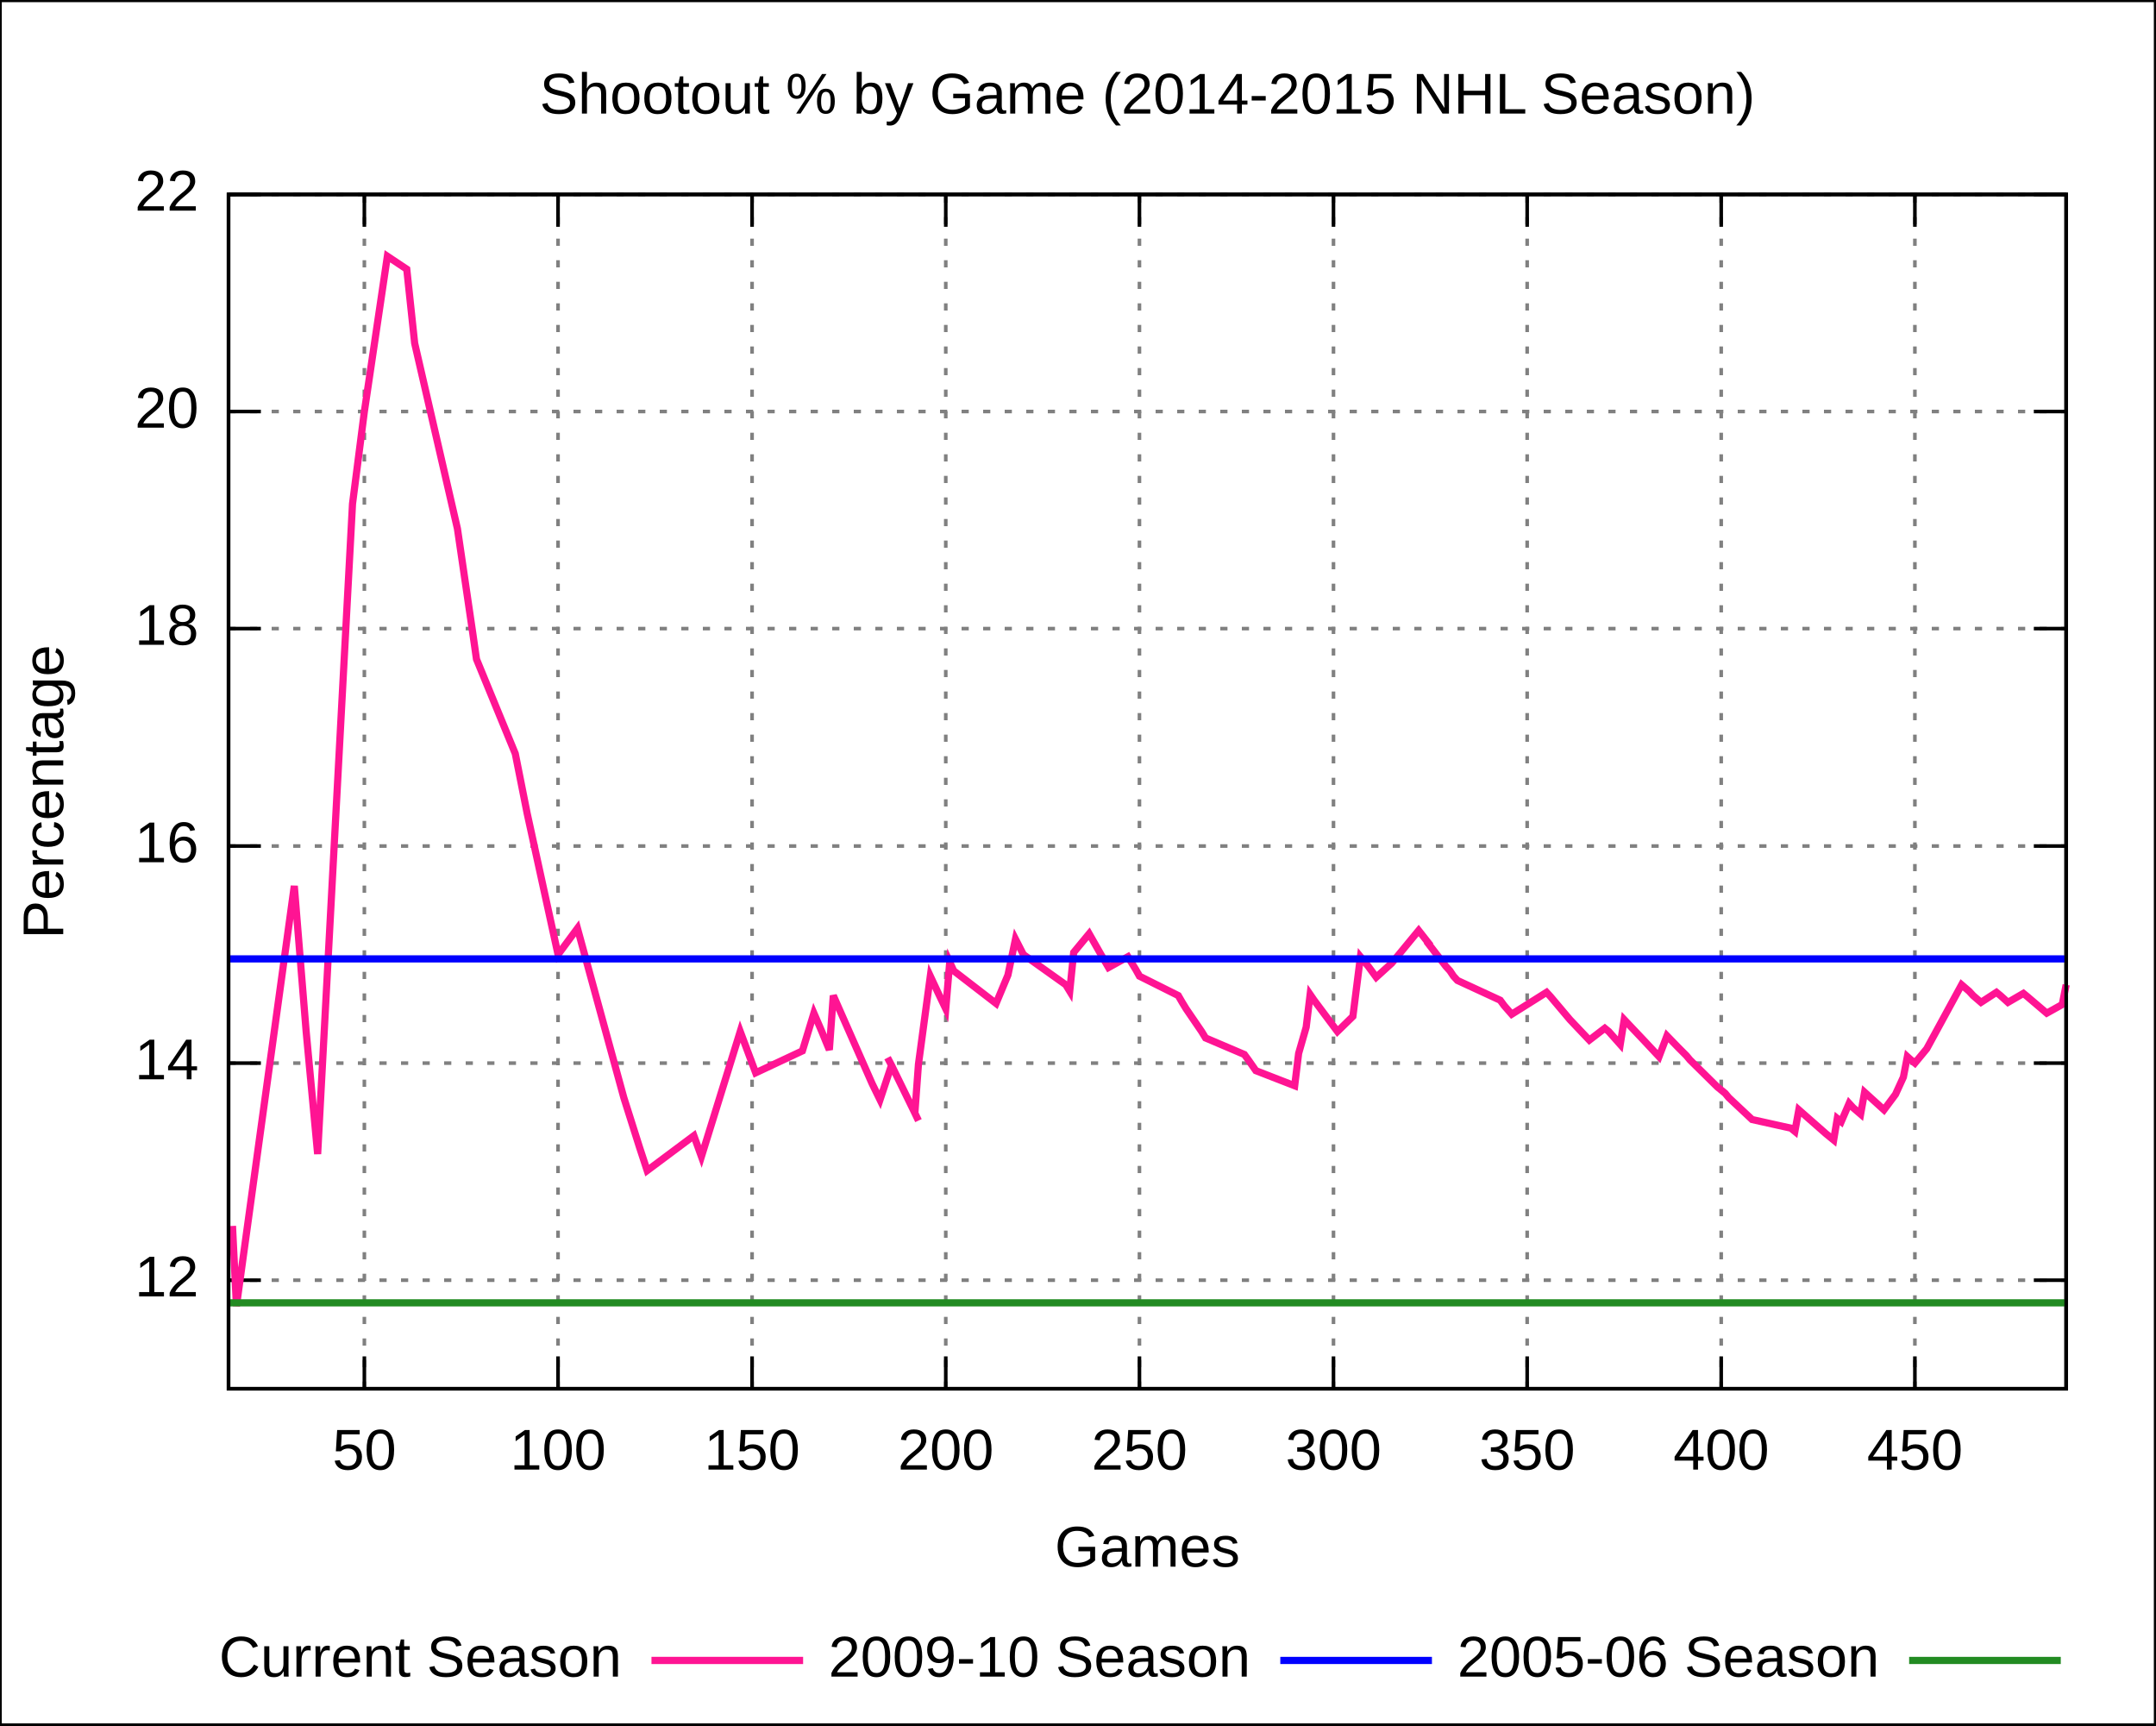
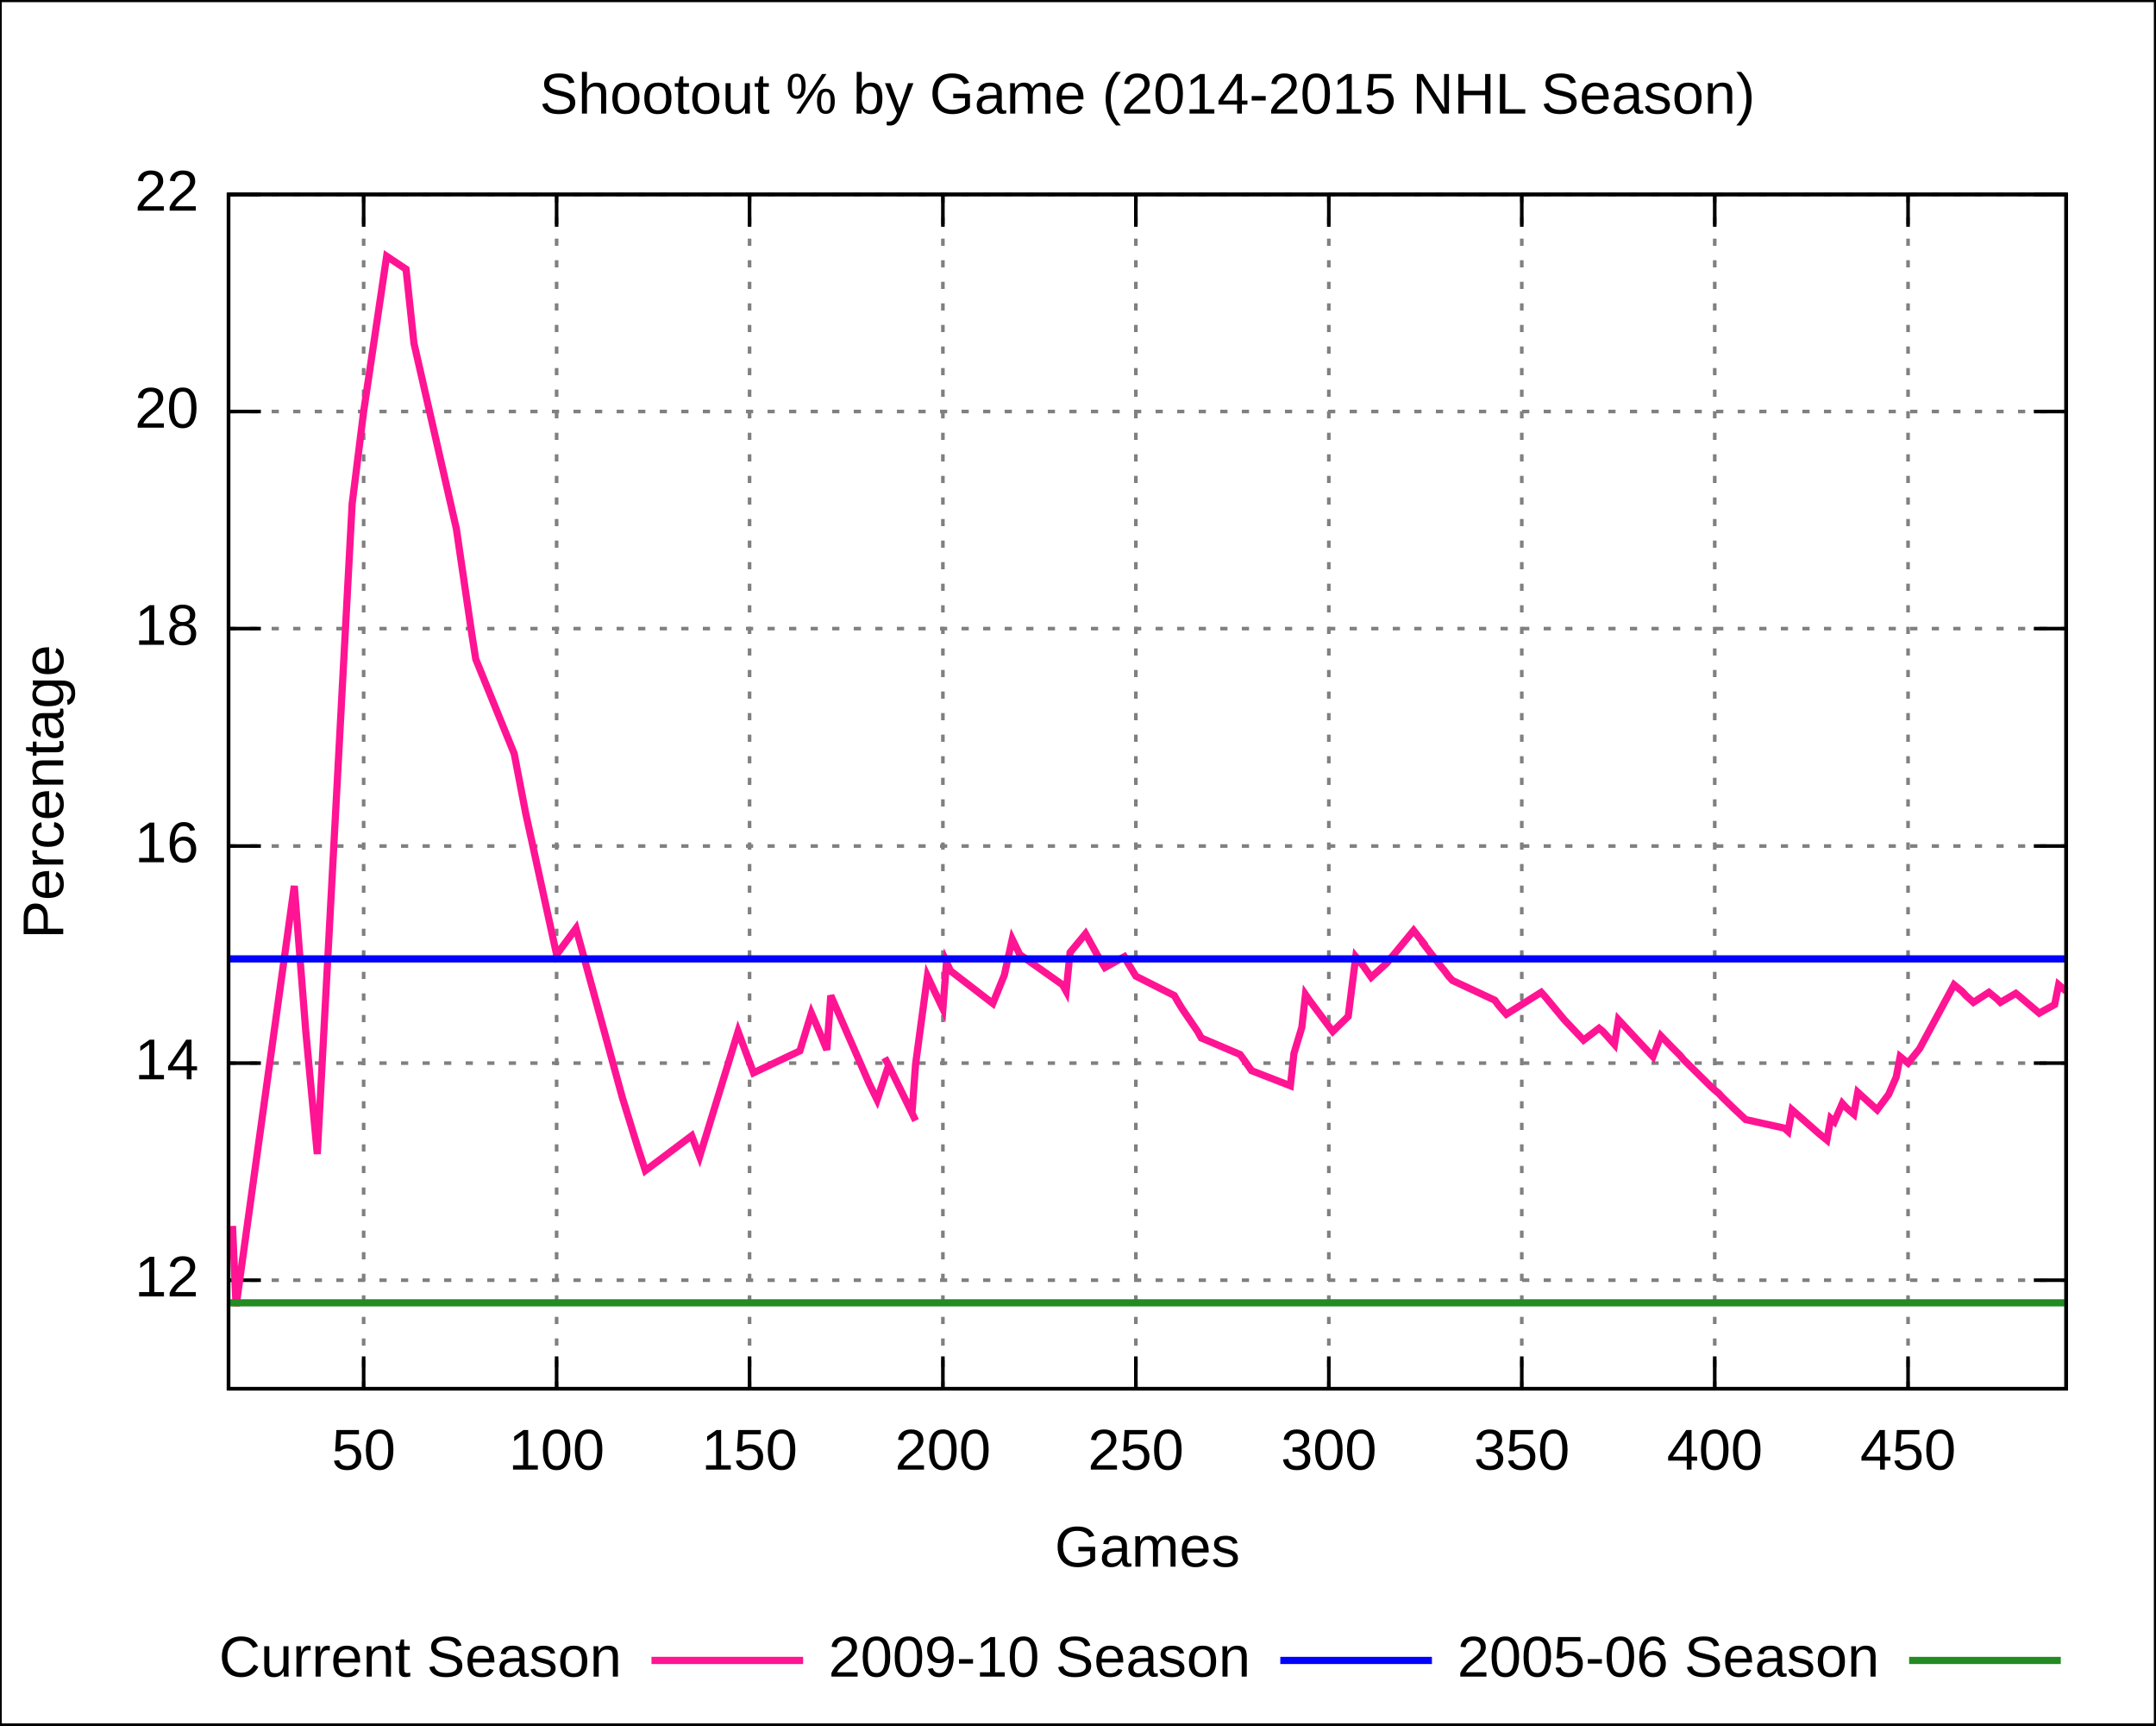
<svg xmlns="http://www.w3.org/2000/svg" xmlns:xlink="http://www.w3.org/1999/xlink" width="600" height="480" viewBox="0 0 600 480">
  <g id="gnuplot_canvas">
    <rect x="0" y="0" width="600" height="480" fill="none" />
    <defs>
      <circle id="gpDot" r="0.5" stroke-width="0.5" />
      <path id="gpPt0" stroke-width="0.222" stroke="currentColor" d="M-1,0 h2 M0,-1 v2" />
      <path id="gpPt1" stroke-width="0.222" stroke="currentColor" d="M-1,-1 L1,1 M1,-1 L-1,1" />
      <path id="gpPt2" stroke-width="0.222" stroke="currentColor" d="M-1,0 L1,0 M0,-1 L0,1 M-1,-1 L1,1 M-1,1 L1,-1" />
      <rect id="gpPt3" stroke-width="0.222" stroke="currentColor" x="-1" y="-1" width="2" height="2" />
      <rect id="gpPt4" stroke-width="0.222" stroke="currentColor" fill="currentColor" x="-1" y="-1" width="2" height="2" />
      <circle id="gpPt5" stroke-width="0.222" stroke="currentColor" cx="0" cy="0" r="1" />
      <use xlink:href="#gpPt5" id="gpPt6" fill="currentColor" stroke="none" />
      <path id="gpPt7" stroke-width="0.222" stroke="currentColor" d="M0,-1.33 L-1.33,0.67 L1.33,0.67 z" />
      <use xlink:href="#gpPt7" id="gpPt8" fill="currentColor" stroke="none" />
      <use xlink:href="#gpPt7" id="gpPt9" stroke="currentColor" transform="rotate(180)" />
      <use xlink:href="#gpPt9" id="gpPt10" fill="currentColor" stroke="none" />
      <use xlink:href="#gpPt3" id="gpPt11" stroke="currentColor" transform="rotate(45)" />
      <use xlink:href="#gpPt11" id="gpPt12" fill="currentColor" stroke="none" />
    </defs>
    <g style="fill:none; color:white; stroke:currentColor; stroke-width:1.00; stroke-linecap:butt; stroke-linejoin:miter">
</g>
    <g style="fill:none; color:black; stroke:currentColor; stroke-width:1.00; stroke-linecap:butt; stroke-linejoin:miter">
      <g style="stroke:none; shape-rendering:crispEdges">
        <polygon fill="rgb(255, 255, 255)" points="0.0,480.0 599.9,480.0 599.9,0.1 0.0,0.1 " />
      </g>
      <path stroke="black" d="M0.0,480.0 L0.0,0.1 L599.9,0.1 L599.9,480.0 L0.0,480.0  " />
    </g>
    <g style="fill:none; color:gray; stroke:currentColor; stroke-width:1.00; stroke-linecap:butt; stroke-linejoin:miter">
      <path stroke="gray" stroke-dasharray=" 2,4" class="gridline" d="M63.6,356.2 L575.0,356.2  " />
    </g>
    <g style="fill:none; color:black; stroke:currentColor; stroke-width:1.00; stroke-linecap:butt; stroke-linejoin:miter">
      <path stroke="black" d="M63.6,356.2 L72.6,356.2 M575.0,356.2 L566.0,356.2  " />
      <g transform="translate(55.3,360.7)" style="stroke:none; fill:black; font-family:Arial; font-size:12.00pt; text-anchor:end">
        <text> 12</text>
      </g>
    </g>
    <g style="fill:none; color:gray; stroke:currentColor; stroke-width:1.00; stroke-linecap:butt; stroke-linejoin:miter">
      <path stroke="gray" stroke-dasharray=" 2,4" class="gridline" d="M63.6,295.8 L575.0,295.8  " />
    </g>
    <g style="fill:none; color:black; stroke:currentColor; stroke-width:1.00; stroke-linecap:butt; stroke-linejoin:miter">
      <path stroke="black" d="M63.6,295.8 L72.6,295.8 M575.0,295.8 L566.0,295.8  " />
      <g transform="translate(55.3,300.3)" style="stroke:none; fill:black; font-family:Arial; font-size:12.00pt; text-anchor:end">
        <text> 14</text>
      </g>
    </g>
    <g style="fill:none; color:gray; stroke:currentColor; stroke-width:1.00; stroke-linecap:butt; stroke-linejoin:miter">
      <path stroke="gray" stroke-dasharray=" 2,4" class="gridline" d="M63.6,235.4 L575.0,235.4  " />
    </g>
    <g style="fill:none; color:black; stroke:currentColor; stroke-width:1.00; stroke-linecap:butt; stroke-linejoin:miter">
      <path stroke="black" d="M63.6,235.4 L72.6,235.4 M575.0,235.4 L566.0,235.4  " />
      <g transform="translate(55.3,239.9)" style="stroke:none; fill:black; font-family:Arial; font-size:12.00pt; text-anchor:end">
        <text> 16</text>
      </g>
    </g>
    <g style="fill:none; color:gray; stroke:currentColor; stroke-width:1.00; stroke-linecap:butt; stroke-linejoin:miter">
      <path stroke="gray" stroke-dasharray=" 2,4" class="gridline" d="M63.6,174.9 L575.0,174.9  " />
    </g>
    <g style="fill:none; color:black; stroke:currentColor; stroke-width:1.00; stroke-linecap:butt; stroke-linejoin:miter">
      <path stroke="black" d="M63.6,174.9 L72.6,174.9 M575.0,174.9 L566.0,174.9  " />
      <g transform="translate(55.3,179.4)" style="stroke:none; fill:black; font-family:Arial; font-size:12.00pt; text-anchor:end">
        <text> 18</text>
      </g>
    </g>
    <g style="fill:none; color:gray; stroke:currentColor; stroke-width:1.00; stroke-linecap:butt; stroke-linejoin:miter">
      <path stroke="gray" stroke-dasharray=" 2,4" class="gridline" d="M63.6,114.5 L575.0,114.5  " />
    </g>
    <g style="fill:none; color:black; stroke:currentColor; stroke-width:1.00; stroke-linecap:butt; stroke-linejoin:miter">
      <path stroke="black" d="M63.6,114.5 L72.6,114.5 M575.0,114.5 L566.0,114.5  " />
      <g transform="translate(55.3,119.0)" style="stroke:none; fill:black; font-family:Arial; font-size:12.00pt; text-anchor:end">
        <text> 20</text>
      </g>
    </g>
    <g style="fill:none; color:gray; stroke:currentColor; stroke-width:1.00; stroke-linecap:butt; stroke-linejoin:miter">
      <path stroke="gray" stroke-dasharray=" 2,4" class="gridline" d="M63.6,54.1 L575.0,54.1  " />
    </g>
    <g style="fill:none; color:black; stroke:currentColor; stroke-width:1.00; stroke-linecap:butt; stroke-linejoin:miter">
      <path stroke="black" d="M63.6,54.1 L72.6,54.1 M575.0,54.1 L566.0,54.1  " />
      <g transform="translate(55.3,58.6)" style="stroke:none; fill:black; font-family:Arial; font-size:12.00pt; text-anchor:end">
        <text> 22</text>
      </g>
    </g>
    <g style="fill:none; color:gray; stroke:currentColor; stroke-width:1.00; stroke-linecap:butt; stroke-linejoin:miter">
-       <path stroke="gray" stroke-dasharray=" 2,4" class="gridline" d="M101.4,386.4 L101.4,54.1  " />
-     </g>
-     <g style="fill:none; color:black; stroke:currentColor; stroke-width:1.00; stroke-linecap:butt; stroke-linejoin:miter">
-       <path stroke="black" d="M101.4,386.4 L101.4,377.4 M101.4,54.1 L101.4,63.1  " />
-       <g transform="translate(101.4,408.9)" style="stroke:none; fill:black; font-family:Arial; font-size:12.00pt; text-anchor:middle">
+       <path stroke="gray" stroke-dasharray=" 2,4" class="gridline" d="M101.2,386.4 L101.2,54.1  " />
+     </g>
+     <g style="fill:none; color:black; stroke:currentColor; stroke-width:1.00; stroke-linecap:butt; stroke-linejoin:miter">
+       <path stroke="black" d="M101.2,386.4 L101.2,377.4 M101.2,54.1 L101.2,63.1  " />
+       <g transform="translate(101.2,408.9)" style="stroke:none; fill:black; font-family:Arial; font-size:12.00pt; text-anchor:middle">
        <text> 50</text>
      </g>
    </g>
    <g style="fill:none; color:gray; stroke:currentColor; stroke-width:1.00; stroke-linecap:butt; stroke-linejoin:miter">
-       <path stroke="gray" stroke-dasharray=" 2,4" class="gridline" d="M155.3,386.4 L155.3,54.1  " />
-     </g>
-     <g style="fill:none; color:black; stroke:currentColor; stroke-width:1.00; stroke-linecap:butt; stroke-linejoin:miter">
-       <path stroke="black" d="M155.3,386.4 L155.3,377.4 M155.3,54.1 L155.3,63.1  " />
-       <g transform="translate(155.3,408.9)" style="stroke:none; fill:black; font-family:Arial; font-size:12.00pt; text-anchor:middle">
+       <path stroke="gray" stroke-dasharray=" 2,4" class="gridline" d="M154.9,386.4 L154.9,54.1  " />
+     </g>
+     <g style="fill:none; color:black; stroke:currentColor; stroke-width:1.00; stroke-linecap:butt; stroke-linejoin:miter">
+       <path stroke="black" d="M154.9,386.4 L154.9,377.4 M154.9,54.1 L154.9,63.1  " />
+       <g transform="translate(154.9,408.9)" style="stroke:none; fill:black; font-family:Arial; font-size:12.00pt; text-anchor:middle">
        <text> 100</text>
      </g>
    </g>
    <g style="fill:none; color:gray; stroke:currentColor; stroke-width:1.00; stroke-linecap:butt; stroke-linejoin:miter">
-       <path stroke="gray" stroke-dasharray=" 2,4" class="gridline" d="M209.3,386.4 L209.3,54.1  " />
-     </g>
-     <g style="fill:none; color:black; stroke:currentColor; stroke-width:1.00; stroke-linecap:butt; stroke-linejoin:miter">
-       <path stroke="black" d="M209.3,386.4 L209.3,377.4 M209.3,54.1 L209.3,63.1  " />
-       <g transform="translate(209.3,408.9)" style="stroke:none; fill:black; font-family:Arial; font-size:12.00pt; text-anchor:middle">
+       <path stroke="gray" stroke-dasharray=" 2,4" class="gridline" d="M208.6,386.4 L208.6,54.1  " />
+     </g>
+     <g style="fill:none; color:black; stroke:currentColor; stroke-width:1.00; stroke-linecap:butt; stroke-linejoin:miter">
+       <path stroke="black" d="M208.6,386.4 L208.6,377.4 M208.6,54.1 L208.6,63.1  " />
+       <g transform="translate(208.6,408.9)" style="stroke:none; fill:black; font-family:Arial; font-size:12.00pt; text-anchor:middle">
        <text> 150</text>
      </g>
    </g>
    <g style="fill:none; color:gray; stroke:currentColor; stroke-width:1.00; stroke-linecap:butt; stroke-linejoin:miter">
-       <path stroke="gray" stroke-dasharray=" 2,4" class="gridline" d="M263.2,386.4 L263.2,54.1  " />
-     </g>
-     <g style="fill:none; color:black; stroke:currentColor; stroke-width:1.00; stroke-linecap:butt; stroke-linejoin:miter">
-       <path stroke="black" d="M263.2,386.4 L263.2,377.4 M263.2,54.1 L263.2,63.1  " />
-       <g transform="translate(263.2,408.9)" style="stroke:none; fill:black; font-family:Arial; font-size:12.00pt; text-anchor:middle">
+       <path stroke="gray" stroke-dasharray=" 2,4" class="gridline" d="M262.4,386.4 L262.4,54.1  " />
+     </g>
+     <g style="fill:none; color:black; stroke:currentColor; stroke-width:1.00; stroke-linecap:butt; stroke-linejoin:miter">
+       <path stroke="black" d="M262.4,386.4 L262.4,377.4 M262.4,54.1 L262.4,63.1  " />
+       <g transform="translate(262.4,408.9)" style="stroke:none; fill:black; font-family:Arial; font-size:12.00pt; text-anchor:middle">
        <text> 200</text>
      </g>
    </g>
    <g style="fill:none; color:gray; stroke:currentColor; stroke-width:1.00; stroke-linecap:butt; stroke-linejoin:miter">
-       <path stroke="gray" stroke-dasharray=" 2,4" class="gridline" d="M317.1,386.4 L317.1,54.1  " />
-     </g>
-     <g style="fill:none; color:black; stroke:currentColor; stroke-width:1.00; stroke-linecap:butt; stroke-linejoin:miter">
-       <path stroke="black" d="M317.1,386.4 L317.1,377.4 M317.1,54.1 L317.1,63.1  " />
-       <g transform="translate(317.1,408.9)" style="stroke:none; fill:black; font-family:Arial; font-size:12.00pt; text-anchor:middle">
+       <path stroke="gray" stroke-dasharray=" 2,4" class="gridline" d="M316.1,386.4 L316.1,54.1  " />
+     </g>
+     <g style="fill:none; color:black; stroke:currentColor; stroke-width:1.00; stroke-linecap:butt; stroke-linejoin:miter">
+       <path stroke="black" d="M316.1,386.4 L316.1,377.4 M316.1,54.1 L316.1,63.1  " />
+       <g transform="translate(316.1,408.9)" style="stroke:none; fill:black; font-family:Arial; font-size:12.00pt; text-anchor:middle">
        <text> 250</text>
      </g>
    </g>
    <g style="fill:none; color:gray; stroke:currentColor; stroke-width:1.00; stroke-linecap:butt; stroke-linejoin:miter">
-       <path stroke="gray" stroke-dasharray=" 2,4" class="gridline" d="M371.1,386.4 L371.1,54.1  " />
-     </g>
-     <g style="fill:none; color:black; stroke:currentColor; stroke-width:1.00; stroke-linecap:butt; stroke-linejoin:miter">
-       <path stroke="black" d="M371.1,386.4 L371.1,377.4 M371.1,54.1 L371.1,63.1  " />
-       <g transform="translate(371.1,408.9)" style="stroke:none; fill:black; font-family:Arial; font-size:12.00pt; text-anchor:middle">
+       <path stroke="gray" stroke-dasharray=" 2,4" class="gridline" d="M369.8,386.4 L369.8,54.1  " />
+     </g>
+     <g style="fill:none; color:black; stroke:currentColor; stroke-width:1.00; stroke-linecap:butt; stroke-linejoin:miter">
+       <path stroke="black" d="M369.8,386.4 L369.8,377.4 M369.8,54.1 L369.8,63.1  " />
+       <g transform="translate(369.8,408.9)" style="stroke:none; fill:black; font-family:Arial; font-size:12.00pt; text-anchor:middle">
        <text> 300</text>
      </g>
    </g>
    <g style="fill:none; color:gray; stroke:currentColor; stroke-width:1.00; stroke-linecap:butt; stroke-linejoin:miter">
-       <path stroke="gray" stroke-dasharray=" 2,4" class="gridline" d="M425.0,386.4 L425.0,54.1  " />
-     </g>
-     <g style="fill:none; color:black; stroke:currentColor; stroke-width:1.00; stroke-linecap:butt; stroke-linejoin:miter">
-       <path stroke="black" d="M425.0,386.4 L425.0,377.4 M425.0,54.1 L425.0,63.1  " />
-       <g transform="translate(425.0,408.9)" style="stroke:none; fill:black; font-family:Arial; font-size:12.00pt; text-anchor:middle">
+       <path stroke="gray" stroke-dasharray=" 2,4" class="gridline" d="M423.5,386.4 L423.5,54.1  " />
+     </g>
+     <g style="fill:none; color:black; stroke:currentColor; stroke-width:1.00; stroke-linecap:butt; stroke-linejoin:miter">
+       <path stroke="black" d="M423.5,386.4 L423.5,377.4 M423.5,54.1 L423.5,63.1  " />
+       <g transform="translate(423.5,408.9)" style="stroke:none; fill:black; font-family:Arial; font-size:12.00pt; text-anchor:middle">
        <text> 350</text>
      </g>
    </g>
    <g style="fill:none; color:gray; stroke:currentColor; stroke-width:1.00; stroke-linecap:butt; stroke-linejoin:miter">
-       <path stroke="gray" stroke-dasharray=" 2,4" class="gridline" d="M479.0,386.4 L479.0,54.1  " />
-     </g>
-     <g style="fill:none; color:black; stroke:currentColor; stroke-width:1.00; stroke-linecap:butt; stroke-linejoin:miter">
-       <path stroke="black" d="M479.0,386.4 L479.0,377.4 M479.0,54.1 L479.0,63.1  " />
-       <g transform="translate(479.0,408.9)" style="stroke:none; fill:black; font-family:Arial; font-size:12.00pt; text-anchor:middle">
+       <path stroke="gray" stroke-dasharray=" 2,4" class="gridline" d="M477.2,386.4 L477.2,54.1  " />
+     </g>
+     <g style="fill:none; color:black; stroke:currentColor; stroke-width:1.00; stroke-linecap:butt; stroke-linejoin:miter">
+       <path stroke="black" d="M477.2,386.4 L477.2,377.4 M477.2,54.1 L477.2,63.1  " />
+       <g transform="translate(477.2,408.9)" style="stroke:none; fill:black; font-family:Arial; font-size:12.00pt; text-anchor:middle">
        <text> 400</text>
      </g>
    </g>
    <g style="fill:none; color:gray; stroke:currentColor; stroke-width:1.00; stroke-linecap:butt; stroke-linejoin:miter">
-       <path stroke="gray" stroke-dasharray=" 2,4" class="gridline" d="M532.9,386.4 L532.9,54.1  " />
-     </g>
-     <g style="fill:none; color:black; stroke:currentColor; stroke-width:1.00; stroke-linecap:butt; stroke-linejoin:miter">
-       <path stroke="black" d="M532.9,386.4 L532.9,377.4 M532.9,54.1 L532.9,63.1  " />
-       <g transform="translate(532.9,408.9)" style="stroke:none; fill:black; font-family:Arial; font-size:12.00pt; text-anchor:middle">
+       <path stroke="gray" stroke-dasharray=" 2,4" class="gridline" d="M531.0,386.4 L531.0,54.1  " />
+     </g>
+     <g style="fill:none; color:black; stroke:currentColor; stroke-width:1.00; stroke-linecap:butt; stroke-linejoin:miter">
+       <path stroke="black" d="M531.0,386.4 L531.0,377.4 M531.0,54.1 L531.0,63.1  " />
+       <g transform="translate(531.0,408.9)" style="stroke:none; fill:black; font-family:Arial; font-size:12.00pt; text-anchor:middle">
        <text> 450</text>
      </g>
      <path stroke="black" d="M63.6,54.1 L63.6,386.4 L575.0,386.4 L575.0,54.1 L63.6,54.1 Z  " />
      <g transform="translate(17.6,220.3) rotate(270)" style="stroke:none; fill:black; font-family:Arial; font-size:12.00pt; text-anchor:middle">
        <text>Percentage</text>
      </g>
      <g transform="translate(319.3,435.9)" style="stroke:none; fill:black; font-family:Arial; font-size:12.00pt; text-anchor:middle">
        <text>Games</text>
      </g>
      <g transform="translate(319.3,31.6)" style="stroke:none; fill:black; font-family:Arial; font-size:12.00pt; text-anchor:middle">
        <text>Shootout % by Game (2014-2015 NHL Season)</text>
      </g>
    </g>
    <g id="gnuplot_plot_1">
      <g style="fill:none; color:white; stroke:black; stroke-width:2.00; stroke-linecap:butt; stroke-linejoin:miter">
</g>
      <g style="fill:none; color:red; stroke:currentColor; stroke-width:2.00; stroke-linecap:butt; stroke-linejoin:miter">
        <g transform="translate(173.0,466.5)" style="stroke:none; fill:black; font-family:Arial; font-size:12.00pt; text-anchor:end">
          <text>Current Season</text>
        </g>
-         <path stroke="rgb(255,  20, 147)" d="M181.3,462.0 L223.5,462.0 M64.7,341.1 L65.8,363.4 L81.9,246.5 L85.2,287.0 L88.4,321.1 L98.1,140.2    L101.4,114.5 L107.8,71.3 L113.2,74.9 L115.4,95.5 L127.3,147.1 L131.6,176.4 L132.6,183.4 L143.4,209.7    L146.7,226.3 L155.3,265.6 L160.7,258.3 L173.6,305.4 L178.0,319.3 L180.1,325.7 L193.1,316.0 L195.2,321.8    L206.0,287.0 L210.3,298.5 L223.3,292.4 L226.5,281.9 L228.7,287.0 L229.8,289.7 L230.8,292.1 L231.9,277.0    L242.7,301.5 L244.9,306.0 L248.1,296.4 L247.0,294.3 L248.1,296.4 L254.6,309.7 L255.6,311.8 L254.6,309.7    L255.6,296.1 L258.9,271.6 L261.0,276.1 L263.2,280.7 L264.3,267.7 L265.4,270.1 L277.2,279.2 L280.5,271.3    L282.6,261.3 L284.8,265.6 L296.6,274.0 L297.7,275.8 L298.8,265.0 L303.1,259.8 L306.4,265.6 L308.5,269.2    L313.9,266.2 L315.0,268.0 L316.1,269.8 L317.1,271.6 L327.9,277.0 L329.0,278.9 L330.1,280.7 L334.4,287.0    L335.5,288.8 L346.3,293.4 L347.4,294.9 L349.5,297.9 L360.3,302.1 L361.4,293.1 L363.5,285.8 L364.6,276.7    L365.7,278.3 L372.2,287.0 L376.5,282.8 L378.6,266.2 L380.8,268.9 L383.0,271.9 L387.3,268.0 L394.8,258.9    L398.1,263.1 L397.0,261.9 L402.4,268.9 L403.5,270.1 L404.5,271.6 L405.6,272.8 L417.5,278.3 L418.6,279.8    L420.7,282.2 L430.4,276.1 L431.5,277.3 L436.9,283.7 L442.3,289.4 L446.6,286.1 L447.7,287.0 L450.9,290.6    L452.0,283.7 L457.4,289.4 L461.7,294.0 L463.9,288.2 L467.1,291.5 L469.3,293.7 L470.3,294.9 L477.9,302.4    L479.0,303.3 L480.1,304.2 L481.1,305.4 L484.4,308.5 L487.6,311.5 L498.4,313.9 L499.5,314.8 L500.6,308.8    L508.1,315.4 L510.3,317.2 L511.3,311.2 L512.4,312.1 L514.6,307.0 L515.7,308.2 L517.8,310.0 L518.9,303.9    L524.3,308.8 L527.5,304.5 L529.7,299.7 L530.8,294.0 L531.8,294.9 L532.9,295.8 L536.2,291.8 L545.9,274.0    L548.0,275.8 L549.1,277.0 L551.3,278.9 L555.6,276.1 L556.7,277.0 L557.7,277.9 L558.8,278.9 L563.1,276.4    L564.2,277.3 L569.6,281.9 L573.9,279.5 L575.0,274.0  " />
+         <path stroke="rgb(255,  20, 147)" d="M181.3,462.0 L223.5,462.0 M64.7,341.1 L65.7,363.4 L81.9,246.5 L85.1,287.0 L88.3,321.1 L98.0,140.2    L101.2,114.5 L107.6,71.3 L113.0,74.9 L115.2,95.5 L127.0,147.1 L131.3,176.4 L132.4,183.4 L143.1,209.7    L146.3,226.3 L154.9,265.6 L160.3,258.3 L173.2,305.4 L177.5,319.3 L179.6,325.7 L192.5,316.0 L194.7,321.8    L205.4,287.0 L209.7,298.5 L222.6,292.4 L225.8,281.9 L228.0,287.0 L229.1,289.7 L230.1,292.1 L231.2,277.0    L241.9,301.5 L244.1,306.0 L247.3,296.4 L246.2,294.3 L247.3,296.4 L253.8,309.7 L254.8,311.8 L253.8,309.7    L254.8,296.1 L258.1,271.6 L260.2,276.1 L262.4,280.7 L263.4,267.7 L264.5,270.1 L276.3,279.2 L279.5,271.3    L281.7,261.3 L283.8,265.6 L295.7,274.0 L296.7,275.8 L297.8,265.0 L302.1,259.8 L305.3,265.6 L307.5,269.2    L312.9,266.2 L313.9,268.0 L315.0,269.8 L316.1,271.6 L326.8,277.0 L327.9,278.9 L329.0,280.7 L333.3,287.0    L334.3,288.8 L345.1,293.4 L346.2,294.9 L348.3,297.9 L359.1,302.1 L360.1,293.1 L362.3,285.8 L363.3,276.7    L364.4,278.3 L370.9,287.0 L375.2,282.8 L377.3,266.2 L379.5,268.9 L381.6,271.9 L385.9,268.0 L393.4,258.9    L396.7,263.1 L395.6,261.9 L401.0,268.9 L402.0,270.1 L403.1,271.6 L404.2,272.8 L416.0,278.3 L417.1,279.8    L419.2,282.2 L428.9,276.1 L430.0,277.3 L435.3,283.7 L440.7,289.4 L445.0,286.1 L446.1,287.0 L449.3,290.6    L450.4,283.7 L455.7,289.4 L460.0,294.0 L462.2,288.2 L465.4,291.5 L467.6,293.7 L468.6,294.9 L476.2,302.4    L477.2,303.3 L478.3,304.2 L479.4,305.4 L482.6,308.5 L485.8,311.5 L496.6,313.9 L497.6,314.8 L498.7,308.8    L506.2,315.4 L508.4,317.2 L509.5,311.2 L510.5,312.1 L512.7,307.0 L513.8,308.2 L515.9,310.0 L517.0,303.9    L522.4,308.8 L525.6,304.5 L527.7,299.7 L528.8,294.0 L529.9,294.9 L531.0,295.8 L534.2,291.8 L543.8,274.0    L546.0,275.8 L547.1,277.0 L549.2,278.9 L553.5,276.1 L554.6,277.0 L555.7,277.9 L556.7,278.9 L561.0,276.4    L562.1,277.3 L567.5,281.9 L571.8,279.5 L572.9,274.0 L575.0,275.8  " />
      </g>
    </g>
    <g id="gnuplot_plot_2">
      <g style="fill:none; color:green; stroke:currentColor; stroke-width:2.00; stroke-linecap:butt; stroke-linejoin:miter">
        <g transform="translate(348.0,466.5)" style="stroke:none; fill:black; font-family:Arial; font-size:12.00pt; text-anchor:end">
          <text>2009-10 Season</text>
        </g>
        <path stroke="rgb(  0,   0, 255)" d="M356.3,462.0 L398.5,462.0 M63.6,266.8 L68.8,266.8 L73.9,266.8 L79.1,266.8 L84.3,266.8 L89.4,266.8    L94.6,266.8 L99.8,266.8 L104.9,266.8 L110.1,266.8 L115.3,266.8 L120.4,266.8 L125.6,266.8 L130.8,266.8    L135.9,266.8 L141.1,266.8 L146.3,266.8 L151.4,266.8 L156.6,266.8 L161.7,266.8 L166.9,266.8 L172.1,266.8    L177.2,266.8 L182.4,266.8 L187.6,266.8 L192.7,266.8 L197.9,266.8 L203.1,266.8 L208.2,266.8 L213.4,266.8    L218.6,266.8 L223.7,266.8 L228.9,266.8 L234.1,266.8 L239.2,266.8 L244.4,266.8 L249.6,266.8 L254.7,266.8    L259.9,266.8 L265.1,266.8 L270.2,266.8 L275.4,266.8 L280.6,266.8 L285.7,266.8 L290.9,266.8 L296.1,266.8    L301.2,266.8 L306.4,266.8 L311.6,266.8 L316.7,266.8 L321.9,266.8 L327.0,266.8 L332.2,266.8 L337.4,266.8    L342.5,266.8 L347.7,266.8 L352.9,266.8 L358.0,266.8 L363.2,266.8 L368.4,266.8 L373.5,266.8 L378.7,266.8    L383.9,266.8 L389.0,266.8 L394.2,266.8 L399.4,266.8 L404.5,266.8 L409.7,266.8 L414.9,266.8 L420.0,266.8    L425.2,266.8 L430.4,266.8 L435.5,266.8 L440.7,266.8 L445.9,266.8 L451.0,266.8 L456.2,266.8 L461.4,266.8    L466.5,266.8 L471.7,266.8 L476.9,266.8 L482.0,266.8 L487.2,266.8 L492.3,266.8 L497.5,266.8 L502.7,266.8    L507.8,266.8 L513.0,266.8 L518.2,266.8 L523.3,266.8 L528.5,266.8 L533.7,266.8 L538.8,266.8 L544.0,266.8    L549.2,266.8 L554.3,266.8 L559.5,266.8 L564.7,266.8 L569.8,266.8 L575.0,266.8  " />
      </g>
    </g>
    <g id="gnuplot_plot_3">
      <g style="fill:none; color:blue; stroke:currentColor; stroke-width:2.00; stroke-linecap:butt; stroke-linejoin:miter">
        <g transform="translate(523.0,466.5)" style="stroke:none; fill:black; font-family:Arial; font-size:12.00pt; text-anchor:end">
          <text>2005-06 Season</text>
        </g>
        <path stroke="rgb( 34, 139,  34)" d="M531.3,462.0 L573.5,462.0 M63.6,362.5 L68.8,362.5 L73.9,362.5 L79.1,362.5 L84.3,362.5 L89.4,362.5    L94.6,362.5 L99.8,362.5 L104.9,362.5 L110.1,362.5 L115.3,362.5 L120.4,362.5 L125.6,362.5 L130.8,362.5    L135.9,362.5 L141.1,362.5 L146.3,362.5 L151.4,362.5 L156.6,362.5 L161.7,362.5 L166.9,362.5 L172.1,362.5    L177.2,362.5 L182.4,362.5 L187.6,362.5 L192.7,362.5 L197.9,362.5 L203.1,362.5 L208.2,362.5 L213.4,362.5    L218.6,362.5 L223.7,362.5 L228.9,362.5 L234.1,362.5 L239.2,362.5 L244.4,362.5 L249.6,362.5 L254.7,362.5    L259.9,362.5 L265.1,362.5 L270.2,362.5 L275.4,362.5 L280.6,362.5 L285.7,362.5 L290.9,362.5 L296.1,362.5    L301.2,362.5 L306.4,362.5 L311.6,362.5 L316.7,362.5 L321.9,362.5 L327.0,362.5 L332.2,362.5 L337.4,362.5    L342.5,362.5 L347.7,362.5 L352.9,362.5 L358.0,362.5 L363.2,362.5 L368.4,362.5 L373.5,362.5 L378.7,362.5    L383.9,362.5 L389.0,362.5 L394.2,362.5 L399.4,362.5 L404.5,362.5 L409.7,362.5 L414.9,362.5 L420.0,362.5    L425.2,362.5 L430.4,362.5 L435.5,362.5 L440.7,362.5 L445.9,362.5 L451.0,362.5 L456.2,362.5 L461.4,362.5    L466.5,362.5 L471.7,362.5 L476.9,362.5 L482.0,362.5 L487.2,362.5 L492.3,362.5 L497.5,362.5 L502.7,362.5    L507.8,362.5 L513.0,362.5 L518.2,362.5 L523.3,362.5 L528.5,362.5 L533.7,362.5 L538.8,362.5 L544.0,362.5    L549.2,362.5 L554.3,362.5 L559.5,362.5 L564.7,362.5 L569.8,362.5 L575.0,362.5  " />
      </g>
    </g>
    <g style="fill:none; color:white; stroke:rgb( 34, 139,  34); stroke-width:1.00; stroke-linecap:butt; stroke-linejoin:miter">
</g>
    <g style="fill:none; color:black; stroke:currentColor; stroke-width:1.00; stroke-linecap:butt; stroke-linejoin:miter">
      <path stroke="black" d="M63.6,54.1 L63.6,386.4 L575.0,386.4 L575.0,54.1 L63.6,54.1 Z  " />
    </g>
  </g>
</svg>
